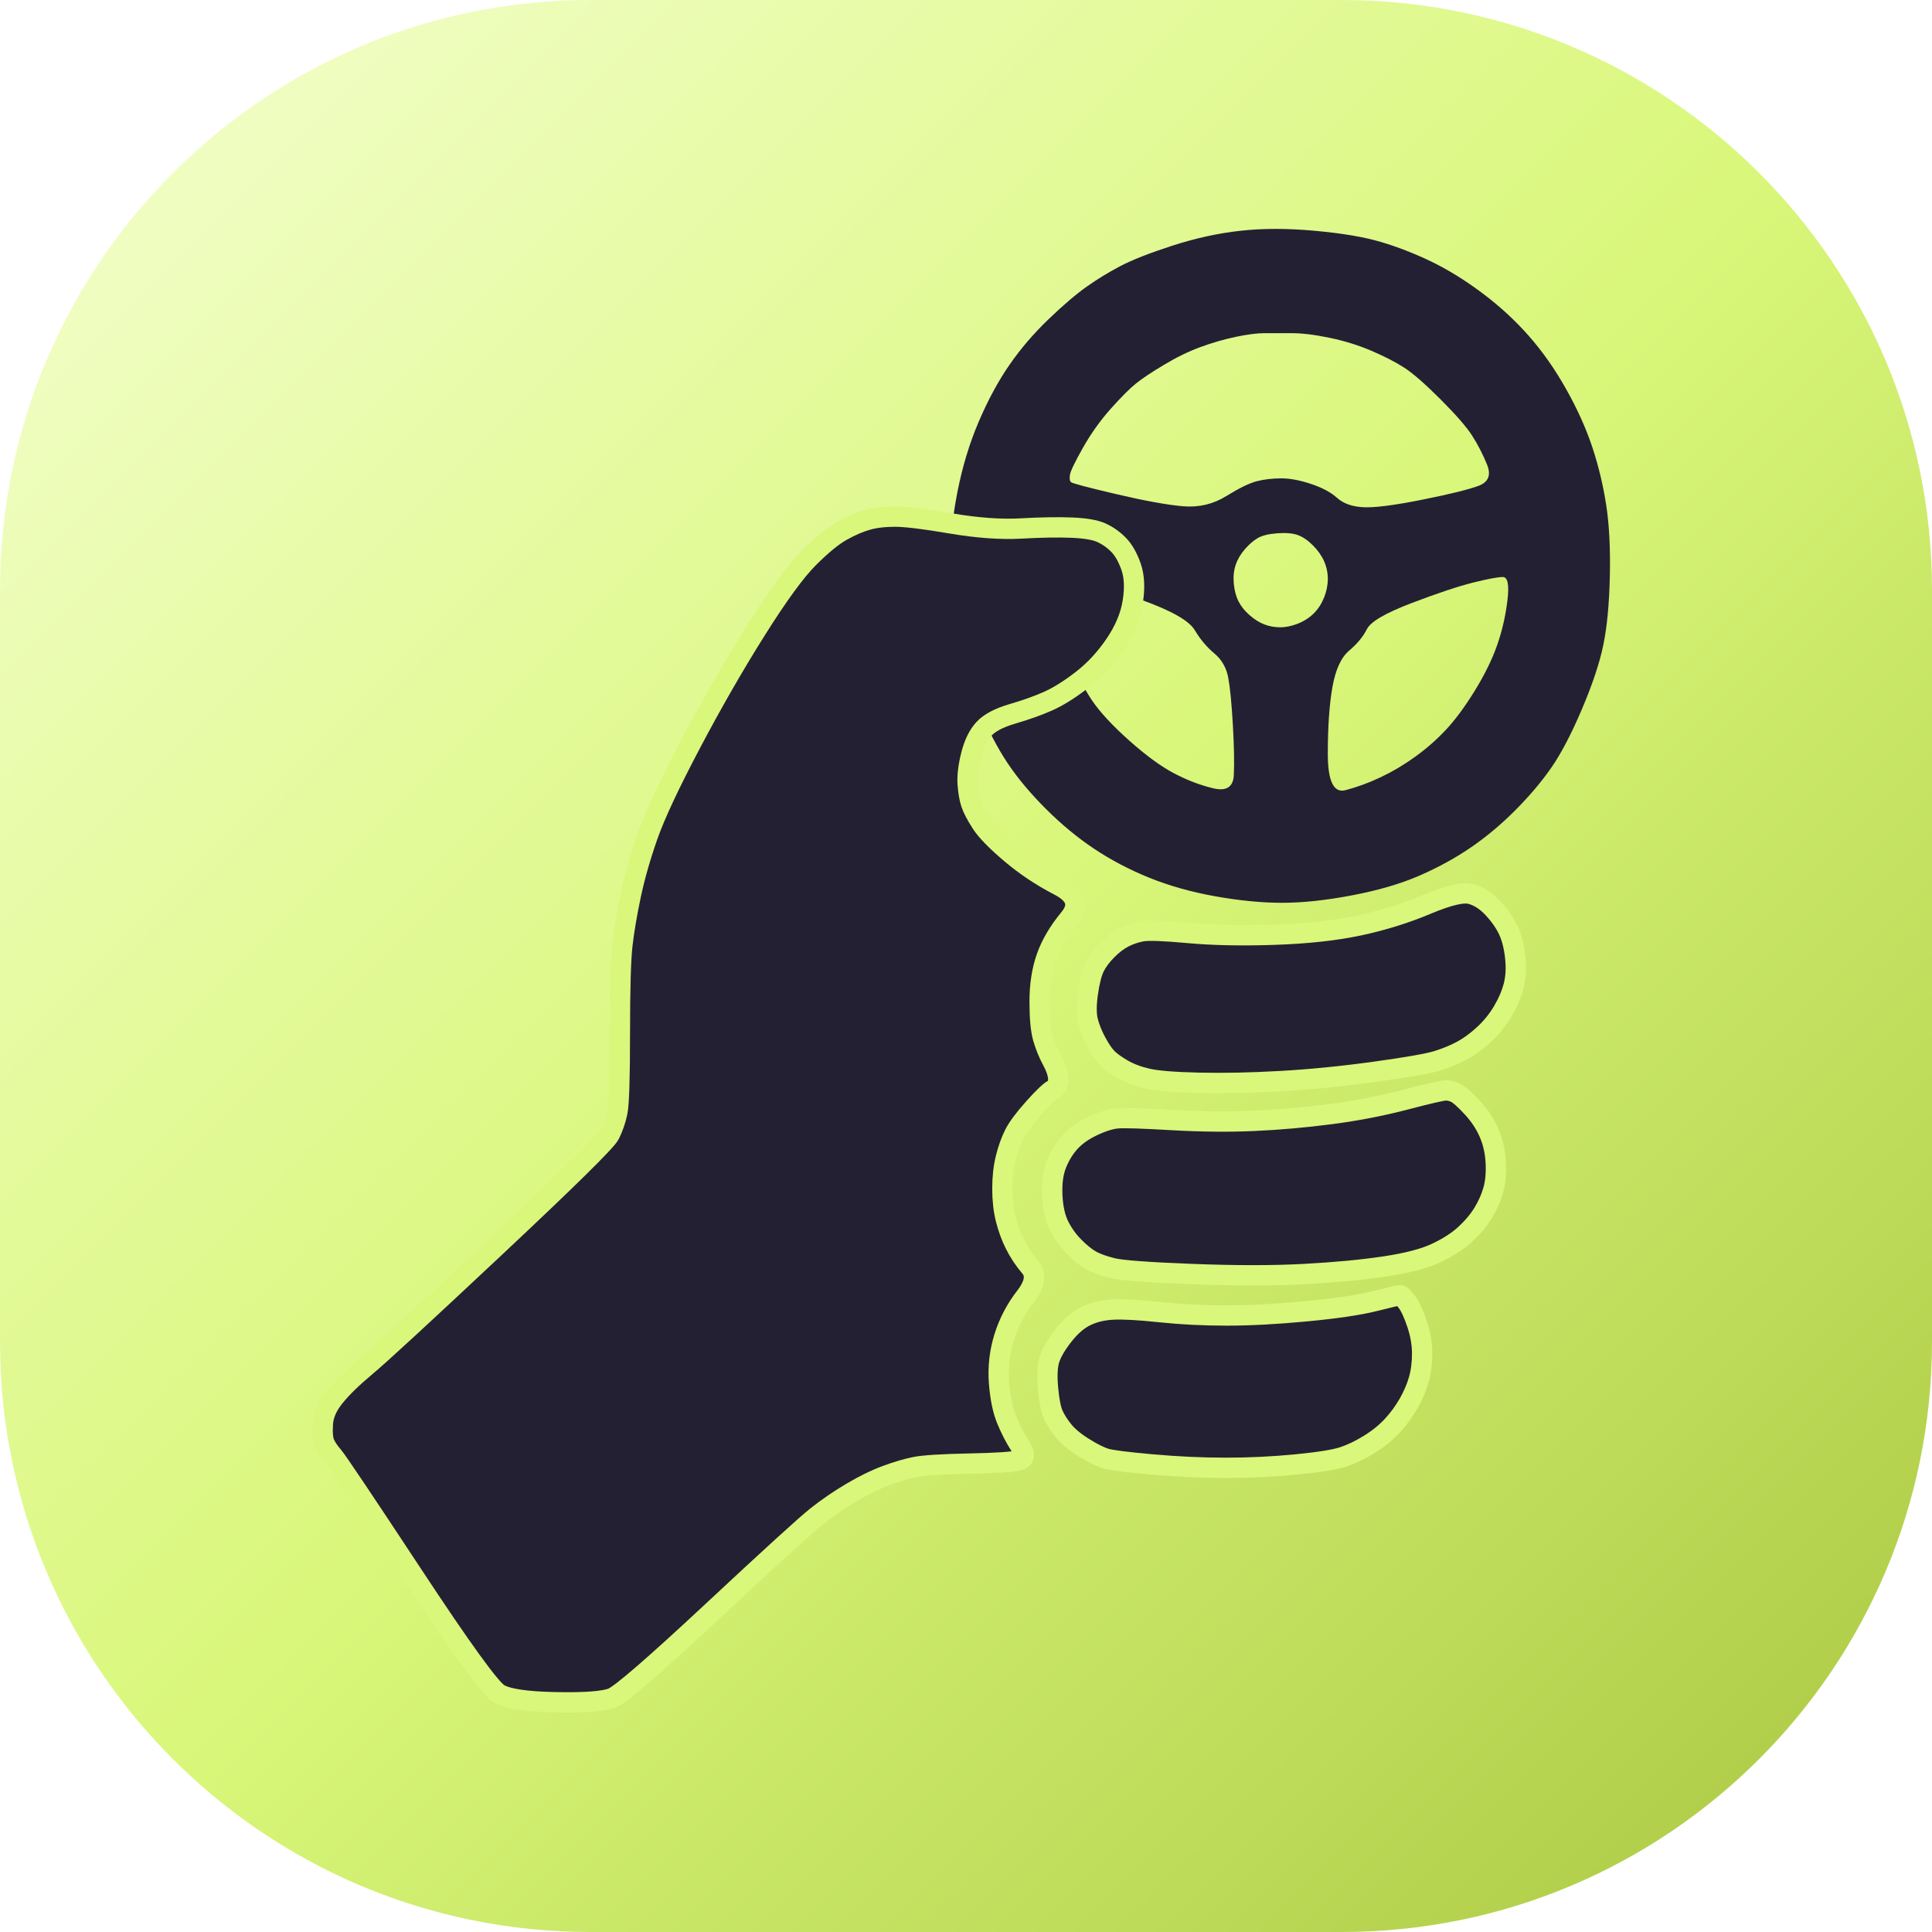
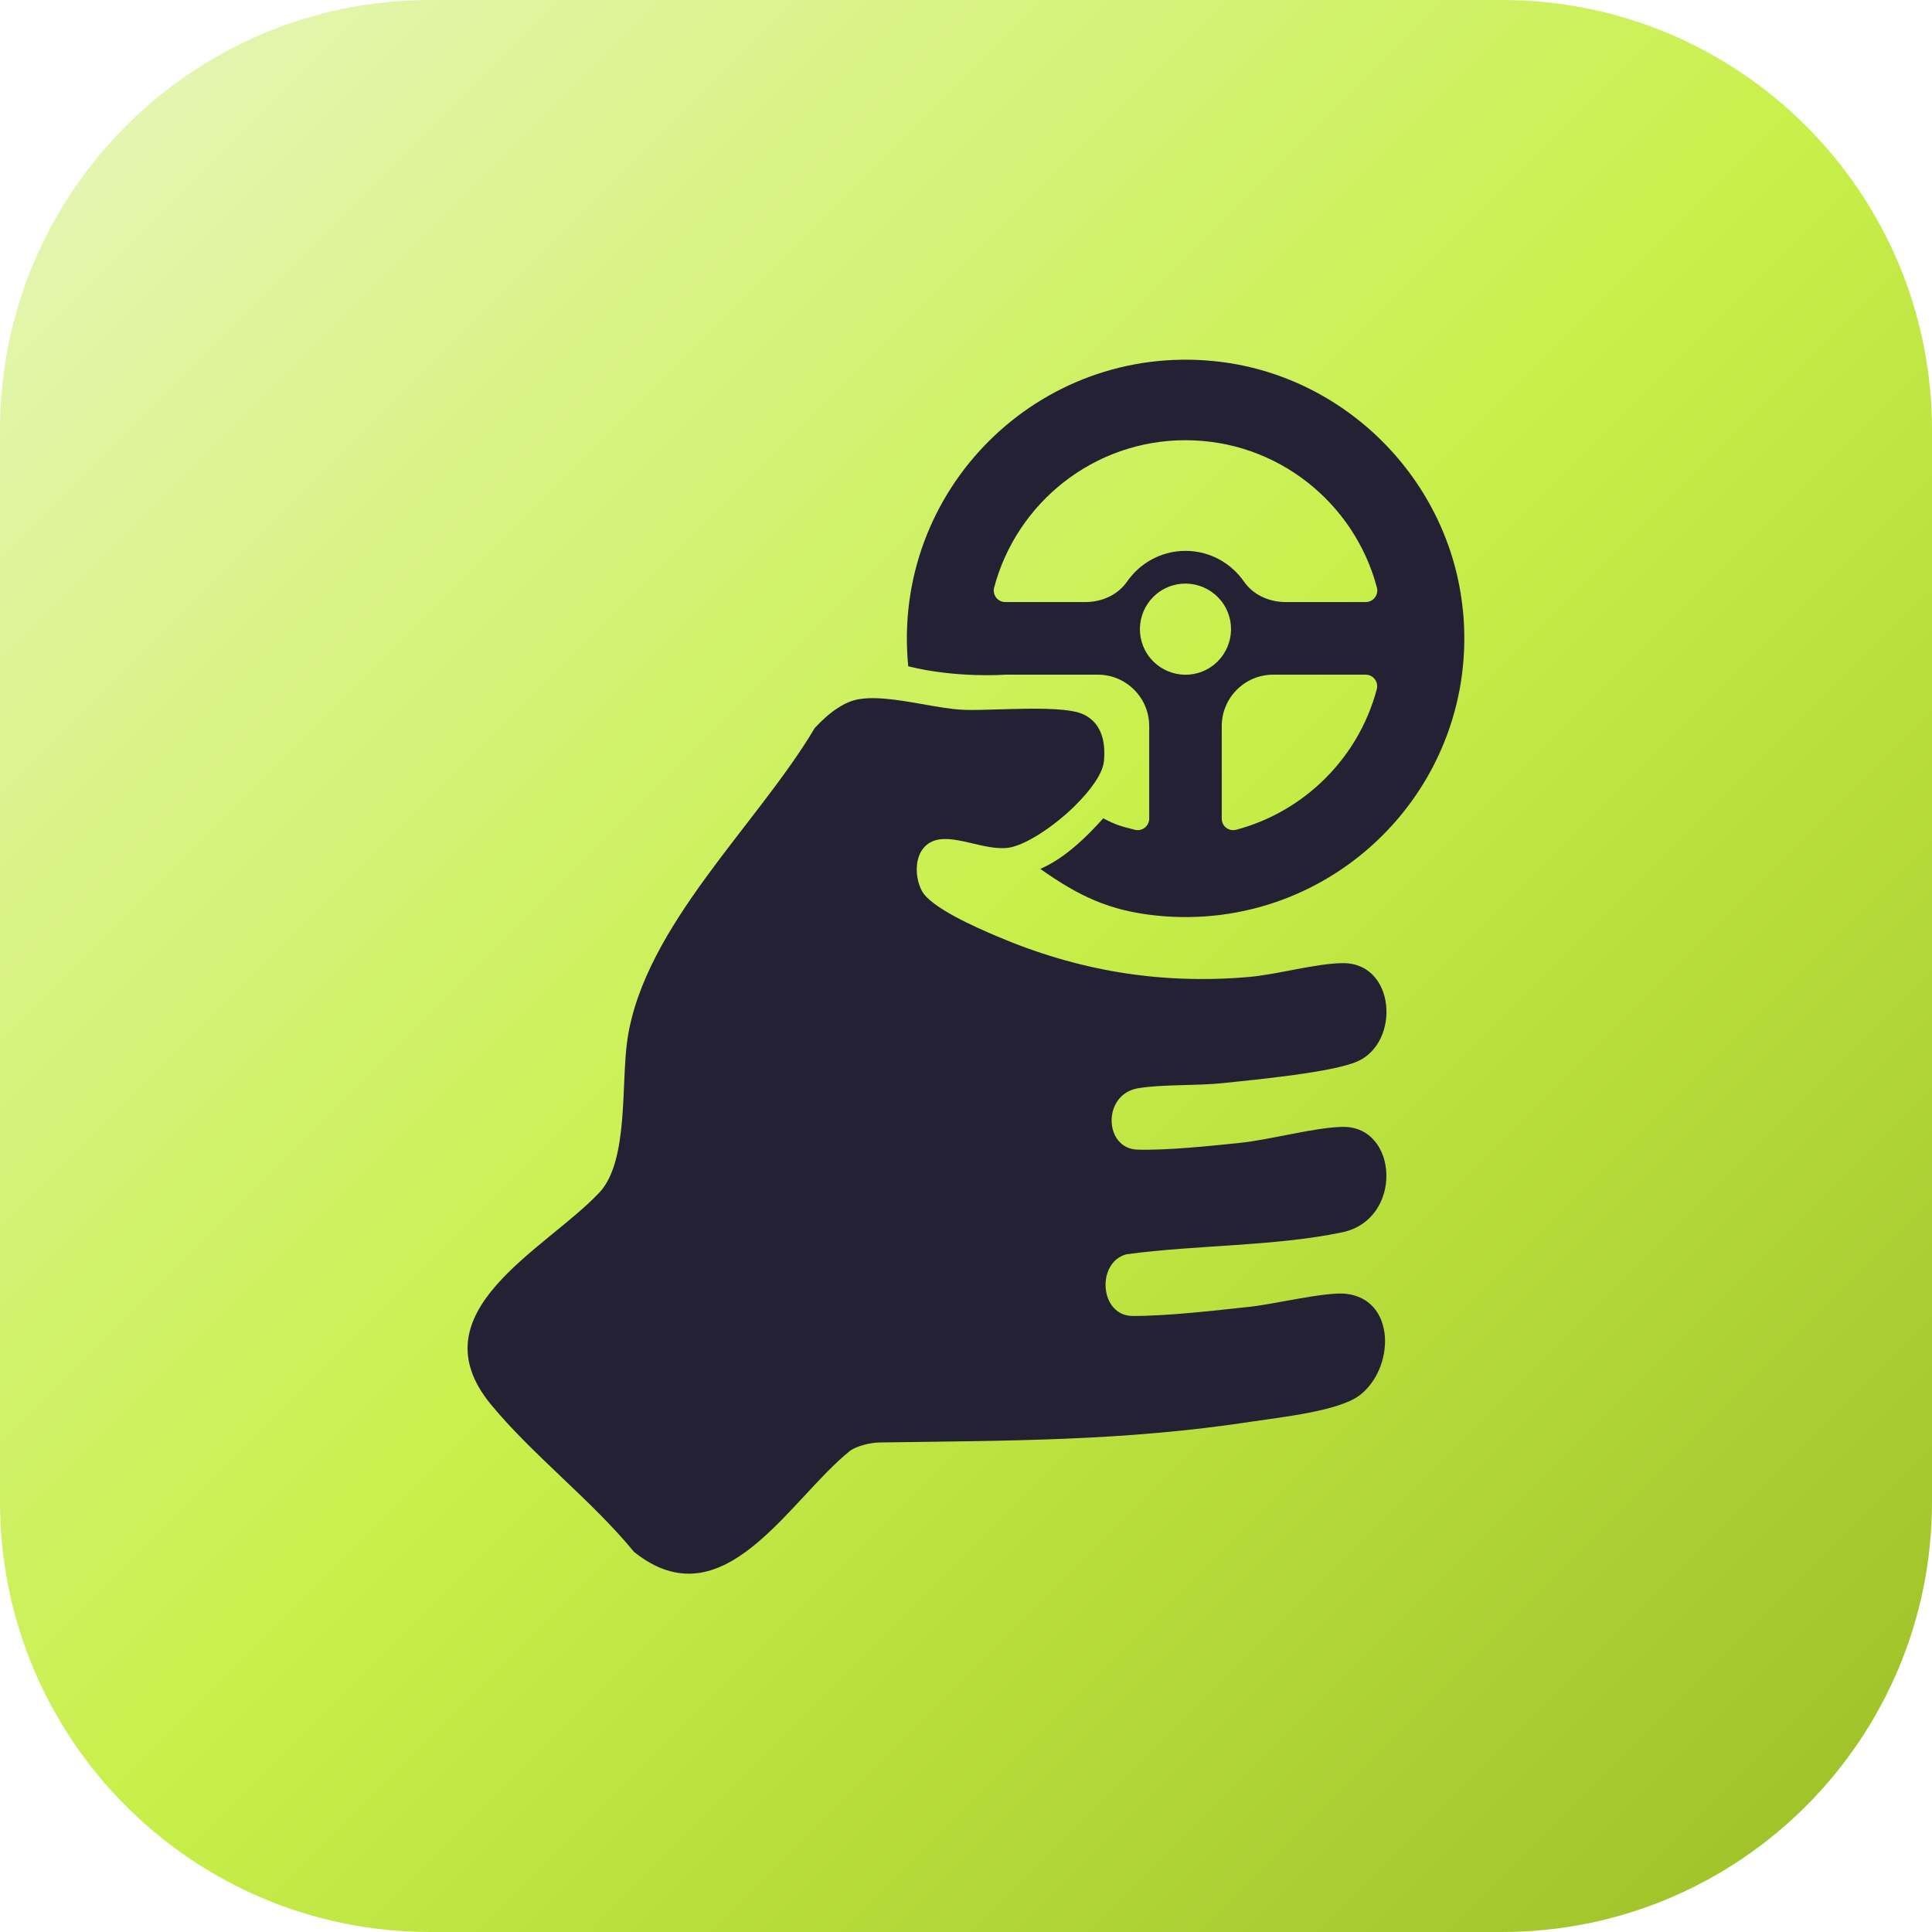
- <svg xmlns="http://www.w3.org/2000/svg" viewBox="0 0 144 144" width="144" height="144">
+ <svg xmlns="http://www.w3.org/2000/svg" viewBox="0 0 48 48" width="144" height="144">
  <defs>
    <linearGradient id="nogo-lime-gradient" x1="0" y1="0" x2="1" y2="1">
-       <stop offset="0" stop-color="#F5FFD2" />
-       <stop offset=".5" stop-color="#D9F77A" />
-       <stop offset="1" stop-color="#A9C640" />
+       <stop offset="0" stop-color="#E8F6BF" />
+       <stop offset=".5" stop-color="#C8F04A" />
+       <stop offset="1" stop-color="#9BBD25" />
    </linearGradient>
  </defs>
-   <rect width="144" height="144" rx="44" fill="url(#nogo-lime-gradient)" />
-   <g fill="#242033">
-     <path fill-rule="evenodd" clip-rule="evenodd" d="M92.446 17.201C94.111 17.015 95.961 17.015 97.996 17.201C100.031 17.386 101.673 17.663 102.921 18.033C104.17 18.403 105.419 18.889 106.668 19.49C107.916 20.091 109.188 20.877 110.483 21.849C111.778 22.82 112.935 23.884 113.952 25.04C114.97 26.196 115.895 27.514 116.727 28.994C117.56 30.474 118.207 31.908 118.67 33.295C119.132 34.683 119.479 36.117 119.71 37.597C119.941 39.077 120.034 40.857 119.988 42.939C119.941 45.02 119.78 46.731 119.502 48.072C119.225 49.414 118.693 51.009 117.906 52.859C117.12 54.709 116.357 56.166 115.617 57.23C114.877 58.294 113.975 59.357 112.911 60.421C111.848 61.485 110.738 62.41 109.581 63.196C108.425 63.982 107.153 64.676 105.766 65.277C104.378 65.879 102.713 66.364 100.771 66.734C98.828 67.104 97.094 67.289 95.568 67.289C94.041 67.289 92.376 67.127 90.573 66.804C88.769 66.48 87.127 66.017 85.647 65.416C84.167 64.815 82.803 64.098 81.554 63.266C80.305 62.433 79.103 61.439 77.946 60.282C76.79 59.126 75.842 57.993 75.102 56.883C74.362 55.773 73.645 54.409 72.951 52.79C72.258 51.171 71.726 49.437 71.356 47.587C70.986 45.737 70.801 43.933 70.801 42.175C70.801 40.418 70.986 38.591 71.356 36.695C71.726 34.799 72.258 33.041 72.951 31.422C73.645 29.804 74.408 28.393 75.241 27.191C76.073 25.988 77.044 24.855 78.154 23.791C79.264 22.727 80.213 21.918 80.999 21.363C81.785 20.808 82.618 20.299 83.496 19.837C84.375 19.374 85.67 18.866 87.381 18.311C89.093 17.756 90.781 17.386 92.446 17.201ZM96.261 24.832C95.475 24.832 94.805 24.832 94.249 24.832C93.695 24.832 92.978 24.924 92.099 25.109C91.22 25.294 90.341 25.549 89.463 25.872C88.584 26.196 87.682 26.636 86.757 27.191C85.832 27.745 85.138 28.208 84.676 28.578C84.213 28.948 83.589 29.572 82.803 30.451C82.016 31.33 81.323 32.301 80.721 33.365C80.12 34.429 79.796 35.099 79.75 35.377C79.704 35.654 79.727 35.839 79.82 35.932C79.912 36.024 81.045 36.325 83.219 36.834C85.393 37.342 87.058 37.643 88.214 37.736C89.37 37.828 90.434 37.574 91.405 36.972C92.376 36.371 93.139 36.001 93.695 35.862C94.249 35.724 94.851 35.654 95.498 35.654C96.146 35.654 96.886 35.793 97.718 36.071C98.551 36.348 99.198 36.695 99.661 37.111C100.123 37.527 100.771 37.759 101.603 37.805C102.436 37.851 103.893 37.666 105.974 37.25C108.055 36.834 109.466 36.487 110.206 36.209C110.946 35.932 111.154 35.4 110.83 34.614C110.506 33.827 110.136 33.111 109.72 32.463C109.304 31.816 108.518 30.914 107.361 29.757C106.205 28.601 105.303 27.815 104.656 27.399C104.008 26.982 103.199 26.566 102.228 26.15C101.256 25.734 100.216 25.41 99.106 25.179C97.996 24.947 97.048 24.832 96.261 24.832ZM112.01 43.008C111.64 43.008 110.9 43.147 109.79 43.424C108.68 43.702 107.153 44.211 105.211 44.95C103.268 45.691 102.158 46.338 101.881 46.893C101.603 47.448 101.164 47.98 100.563 48.489C99.961 48.997 99.545 49.899 99.314 51.194C99.083 52.489 98.967 54.154 98.967 56.189C98.967 58.224 99.406 59.126 100.285 58.895C101.164 58.664 102.043 58.34 102.921 57.924C103.8 57.507 104.656 56.999 105.488 56.397C106.321 55.796 107.084 55.126 107.778 54.386C108.471 53.645 109.188 52.674 109.928 51.472C110.668 50.269 111.223 49.136 111.593 48.072C111.963 47.009 112.218 45.899 112.356 44.742C112.495 43.586 112.38 43.008 112.01 43.008ZM97.926 45.714C98.25 45.39 98.504 44.997 98.689 44.534C98.874 44.072 98.967 43.609 98.967 43.147C98.967 42.684 98.874 42.245 98.689 41.829C98.504 41.412 98.227 41.019 97.857 40.649C97.487 40.279 97.117 40.025 96.747 39.886C96.377 39.747 95.868 39.701 95.221 39.747C94.573 39.794 94.088 39.909 93.764 40.094C93.44 40.279 93.116 40.557 92.793 40.927C92.469 41.297 92.238 41.69 92.099 42.106C91.96 42.522 91.914 42.985 91.96 43.494C92.006 44.002 92.122 44.442 92.307 44.812C92.492 45.182 92.769 45.529 93.139 45.852C93.51 46.176 93.879 46.407 94.249 46.546C94.62 46.685 95.013 46.754 95.429 46.754C95.845 46.754 96.284 46.662 96.747 46.477C97.21 46.292 97.603 46.037 97.926 45.714ZM91.891 54.039C91.798 52.42 91.683 51.24 91.544 50.501C91.405 49.761 91.058 49.159 90.503 48.697C89.948 48.234 89.463 47.656 89.046 46.962C88.63 46.269 87.335 45.529 85.161 44.742C82.988 43.956 81.484 43.447 80.652 43.216C79.82 42.985 79.241 42.869 78.918 42.869C78.594 42.869 78.432 43.17 78.432 43.771C78.432 44.372 78.501 45.02 78.64 45.714C78.779 46.407 79.126 47.448 79.681 48.836C80.236 50.223 80.814 51.356 81.415 52.235C82.016 53.114 82.941 54.108 84.19 55.218C85.439 56.328 86.549 57.137 87.52 57.646C88.491 58.155 89.463 58.525 90.434 58.756C91.405 58.987 91.914 58.664 91.96 57.785C92.006 56.906 91.983 55.657 91.891 54.039Z" />
-   </g>
-   <g fill="#242033" stroke="#D9F77A" stroke-width="1.514" stroke-linejoin="round">
-     <path fill-rule="evenodd" clip-rule="evenodd" d="M64.62 38.76C65.209 38.591 65.902 38.507 66.701 38.507C67.5 38.507 68.888 38.675 70.864 39.012C72.841 39.348 74.586 39.474 76.099 39.39C77.613 39.306 78.875 39.285 79.884 39.327C80.893 39.369 81.629 39.495 82.092 39.706C82.554 39.916 82.975 40.21 83.353 40.589C83.731 40.967 84.047 41.514 84.299 42.229C84.552 42.944 84.594 43.827 84.425 44.878C84.257 45.929 83.816 46.98 83.101 48.032C82.386 49.083 81.566 49.966 80.641 50.681C79.716 51.395 78.875 51.921 78.118 52.258C77.361 52.594 76.478 52.909 75.469 53.204C74.46 53.498 73.745 53.877 73.324 54.339C72.904 54.802 72.588 55.453 72.378 56.294C72.168 57.135 72.084 57.85 72.126 58.439C72.168 59.028 72.252 59.511 72.378 59.89C72.504 60.268 72.757 60.752 73.135 61.34C73.513 61.929 74.249 62.686 75.343 63.611C76.436 64.536 77.634 65.335 78.938 66.008C80.241 66.681 80.494 67.501 79.695 68.468C78.896 69.435 78.328 70.402 77.992 71.369C77.655 72.336 77.487 73.43 77.487 74.649C77.487 75.869 77.571 76.773 77.739 77.361C77.908 77.95 78.139 78.518 78.433 79.064C78.728 79.611 78.875 80.074 78.875 80.452C78.875 80.831 78.749 81.083 78.496 81.209C78.244 81.335 77.76 81.798 77.046 82.597C76.331 83.395 75.847 84.047 75.595 84.552C75.343 85.056 75.132 85.645 74.964 86.318C74.796 86.991 74.712 87.748 74.712 88.589C74.712 89.43 74.796 90.187 74.964 90.859C75.132 91.532 75.364 92.163 75.658 92.752C75.952 93.34 76.331 93.908 76.793 94.455C77.256 95.001 77.13 95.737 76.415 96.662C75.7 97.587 75.174 98.597 74.838 99.69C74.501 100.783 74.375 101.897 74.46 103.033C74.544 104.168 74.733 105.093 75.027 105.808C75.322 106.523 75.658 107.175 76.036 107.763C76.415 108.352 76.394 108.71 75.973 108.836C75.553 108.962 74.312 109.046 72.252 109.088C70.191 109.13 68.846 109.214 68.215 109.34C67.584 109.466 66.87 109.677 66.07 109.971C65.272 110.265 64.41 110.686 63.484 111.233C62.559 111.779 61.697 112.368 60.898 112.999C60.099 113.629 57.513 115.984 53.14 120.063C48.767 124.142 46.265 126.307 45.634 126.56C45.004 126.812 43.595 126.917 41.408 126.875C39.222 126.833 37.813 126.623 37.182 126.244C36.551 125.866 34.407 122.901 30.749 117.351C27.09 111.8 25.114 108.857 24.82 108.52C24.525 108.184 24.315 107.869 24.189 107.574C24.063 107.28 24.021 106.796 24.063 106.123C24.105 105.451 24.399 104.778 24.946 104.105C25.492 103.432 26.27 102.675 27.279 101.834C28.289 100.993 31.506 98.029 36.93 92.941C42.354 87.853 45.193 85.056 45.445 84.552C45.697 84.047 45.887 83.501 46.013 82.912C46.139 82.323 46.202 80.368 46.202 77.046C46.202 73.724 46.265 71.516 46.391 70.423C46.517 69.33 46.728 68.089 47.022 66.702C47.316 65.314 47.737 63.842 48.283 62.286C48.83 60.731 49.902 58.439 51.5 55.411C53.098 52.384 54.717 49.566 56.357 46.959C57.997 44.352 59.3 42.565 60.268 41.598C61.235 40.631 62.055 39.958 62.728 39.58C63.4 39.201 64.031 38.928 64.62 38.76Z" />
-     <path fill-rule="evenodd" clip-rule="evenodd" d="M106.376 67.395C107.974 66.723 109.067 66.47 109.656 66.639C110.245 66.807 110.791 67.164 111.296 67.711C111.8 68.257 112.179 68.804 112.431 69.351C112.683 69.897 112.852 70.57 112.936 71.369C113.02 72.168 112.978 72.883 112.81 73.514C112.641 74.144 112.368 74.775 111.99 75.406C111.611 76.037 111.149 76.604 110.602 77.109C110.055 77.614 109.509 78.013 108.962 78.308C108.415 78.602 107.806 78.854 107.133 79.064C106.46 79.275 104.904 79.548 102.465 79.884C100.026 80.221 97.693 80.452 95.464 80.578C93.235 80.704 91.196 80.746 89.346 80.704C87.496 80.662 86.213 80.557 85.498 80.389C84.783 80.221 84.174 79.989 83.669 79.695C83.164 79.401 82.786 79.127 82.534 78.875C82.281 78.623 82.008 78.223 81.714 77.677C81.419 77.13 81.209 76.604 81.083 76.1C80.957 75.595 80.957 74.901 81.083 74.018C81.209 73.135 81.377 72.484 81.588 72.063C81.798 71.642 82.113 71.222 82.534 70.802C82.954 70.381 83.375 70.066 83.795 69.855C84.216 69.645 84.657 69.498 85.12 69.414C85.582 69.33 86.739 69.372 88.589 69.54C90.439 69.708 92.584 69.75 95.022 69.666C97.461 69.582 99.564 69.351 101.33 68.972C103.096 68.594 104.778 68.068 106.376 67.395Z" />
-     <path fill-rule="evenodd" clip-rule="evenodd" d="M104.735 81.966C106.501 81.503 107.51 81.272 107.763 81.272C108.015 81.272 108.267 81.335 108.52 81.461C108.772 81.587 109.171 81.945 109.718 82.534C110.265 83.122 110.685 83.753 110.979 84.426C111.274 85.099 111.442 85.834 111.484 86.633C111.526 87.432 111.463 88.126 111.295 88.715C111.127 89.303 110.874 89.871 110.538 90.418C110.202 90.965 109.76 91.49 109.213 91.995C108.667 92.499 107.952 92.962 107.069 93.382C106.186 93.803 104.903 94.139 103.221 94.392C101.539 94.644 99.542 94.833 97.229 94.959C94.916 95.085 92.12 95.085 88.84 94.959C85.56 94.833 83.584 94.686 82.911 94.518C82.238 94.35 81.713 94.16 81.334 93.95C80.956 93.74 80.535 93.403 80.073 92.941C79.61 92.478 79.232 91.953 78.937 91.364C78.643 90.775 78.475 90.018 78.433 89.093C78.391 88.168 78.496 87.39 78.748 86.76C79.001 86.129 79.337 85.582 79.757 85.12C80.178 84.657 80.746 84.257 81.46 83.921C82.175 83.585 82.785 83.395 83.29 83.353C83.794 83.311 85.14 83.353 87.326 83.48C89.513 83.606 91.552 83.627 93.445 83.543C95.337 83.459 97.25 83.29 99.184 83.038C101.119 82.786 102.969 82.428 104.735 81.966Z" />
-     <path fill-rule="evenodd" clip-rule="evenodd" d="M102.466 96.978C103.643 96.683 104.274 96.536 104.358 96.536C104.442 96.536 104.61 96.704 104.863 97.041C105.115 97.377 105.367 97.924 105.619 98.681C105.872 99.438 105.998 100.173 105.998 100.888C105.998 101.603 105.914 102.255 105.746 102.844C105.577 103.432 105.325 104.021 104.989 104.61C104.652 105.198 104.253 105.745 103.79 106.25C103.328 106.754 102.76 107.217 102.087 107.637C101.414 108.058 100.763 108.373 100.132 108.583C99.501 108.794 98.324 108.983 96.6 109.151C94.876 109.319 93.131 109.403 91.365 109.403C89.599 109.403 87.769 109.319 85.877 109.151C83.985 108.983 82.828 108.836 82.408 108.71C81.987 108.583 81.441 108.31 80.768 107.89C80.095 107.469 79.591 107.049 79.254 106.628C78.918 106.208 78.665 105.808 78.497 105.43C78.329 105.051 78.203 104.42 78.119 103.537C78.035 102.654 78.056 101.961 78.182 101.456C78.308 100.951 78.644 100.342 79.191 99.627C79.738 98.912 80.305 98.407 80.894 98.113C81.483 97.819 82.156 97.65 82.912 97.608C83.669 97.566 84.847 97.629 86.445 97.798C88.043 97.966 89.704 98.05 91.428 98.05C93.152 98.05 95.128 97.945 97.357 97.735C99.585 97.524 101.288 97.272 102.466 96.978Z" />
+   <path d="M37.316 0H10.684C4.784 0 0 4.784 0 10.684V37.316C0 43.216 4.784 48 10.684 48H37.316C43.216 48 48 43.216 48 37.316V10.684C48 4.784 43.216 0 37.316 0Z" fill="url(#nogo-lime-gradient)" />
+   <g fill="#242135">
+     <path d="M26.716 20.009C27.098 19.632 27.39 19.226 27.426 18.922C27.431 18.875 27.433 18.827 27.435 18.78C27.452 18.362 27.333 17.951 26.932 17.755C26.619 17.6 25.895 17.598 25.199 17.614C25.133 17.614 25.069 17.617 25.005 17.619C24.573 17.631 24.169 17.648 23.906 17.633C23.611 17.619 23.26 17.555 22.897 17.491C22.287 17.384 21.648 17.277 21.211 17.401C21.057 17.444 20.919 17.52 20.789 17.607C20.585 17.743 20.404 17.913 20.241 18.089C18.823 20.482 16.018 22.998 15.59 25.809C15.424 26.903 15.628 28.845 14.89 29.63C13.549 31.055 10.299 32.588 12.198 34.895C13.231 36.149 14.707 37.281 15.752 38.556C17.976 40.338 19.6 37.257 21.126 36.04C21.294 35.921 21.639 35.84 21.845 35.838C25.045 35.79 27.905 35.809 31.112 35.318C31.805 35.211 33.261 35.062 33.781 34.665C34.656 33.993 34.687 32.287 33.443 32.144C32.954 32.087 31.656 32.401 31.065 32.465C30.182 32.56 29.012 32.697 28.145 32.695C27.312 32.695 27.231 31.358 27.988 31.162C29.717 30.927 31.644 30.969 33.341 30.618C34.872 30.3 34.747 27.974 33.358 27.997C32.658 28.009 31.554 28.32 30.778 28.398C30.025 28.474 28.995 28.584 28.257 28.562C27.424 28.536 27.381 27.19 28.271 27.038C28.869 26.936 29.729 26.979 30.377 26.91C31.143 26.829 33.104 26.647 33.728 26.369C34.797 25.894 34.675 23.91 33.351 23.929C32.67 23.938 31.741 24.213 31.003 24.275C28.807 24.46 26.768 24.116 24.753 23.255C24.281 23.053 23.127 22.557 22.901 22.129C22.733 21.809 22.712 21.299 22.98 21.03C23.407 20.603 24.188 21.047 24.841 21.071C24.855 21.071 24.872 21.071 24.886 21.071C24.941 21.071 24.995 21.071 25.045 21.064C25.472 21.006 26.182 20.537 26.718 20.009H26.716Z" />
+     <path d="M36.343 15.151C36.02 11.913 33.401 9.295 30.164 8.972C25.796 8.535 22.138 12.188 22.565 16.554C23.759 16.853 24.975 16.762 24.975 16.762H27.275C27.98 16.762 28.552 17.335 28.552 18.04V20.34C28.552 20.527 28.372 20.663 28.191 20.615C27.83 20.52 27.733 20.501 27.41 20.33C26.734 21.087 26.254 21.406 25.846 21.588C26.791 22.253 27.548 22.628 28.747 22.749C33.119 23.186 36.782 19.526 36.345 15.151H36.343ZM30.071 16.58C29.547 16.922 28.846 16.772 28.504 16.25C28.163 15.725 28.312 15.025 28.834 14.683C29.359 14.341 30.059 14.491 30.401 15.013C30.743 15.538 30.593 16.238 30.071 16.58ZM34.206 17.123C33.755 18.823 32.414 20.162 30.714 20.615C30.532 20.663 30.354 20.53 30.354 20.34V18.04C30.354 17.335 30.926 16.762 31.631 16.762H33.931C34.118 16.762 34.254 16.943 34.206 17.123ZM33.933 14.958H31.942C31.536 14.958 31.137 14.783 30.907 14.45C30.586 13.99 30.057 13.686 29.454 13.686C28.851 13.686 28.319 13.99 28.001 14.45C27.771 14.783 27.372 14.958 26.966 14.958H24.975C24.787 14.958 24.652 14.78 24.699 14.598C25.257 12.492 27.175 10.937 29.454 10.937C31.733 10.937 33.651 12.492 34.209 14.598C34.256 14.778 34.121 14.958 33.933 14.958Z" />
  </g>
</svg>
